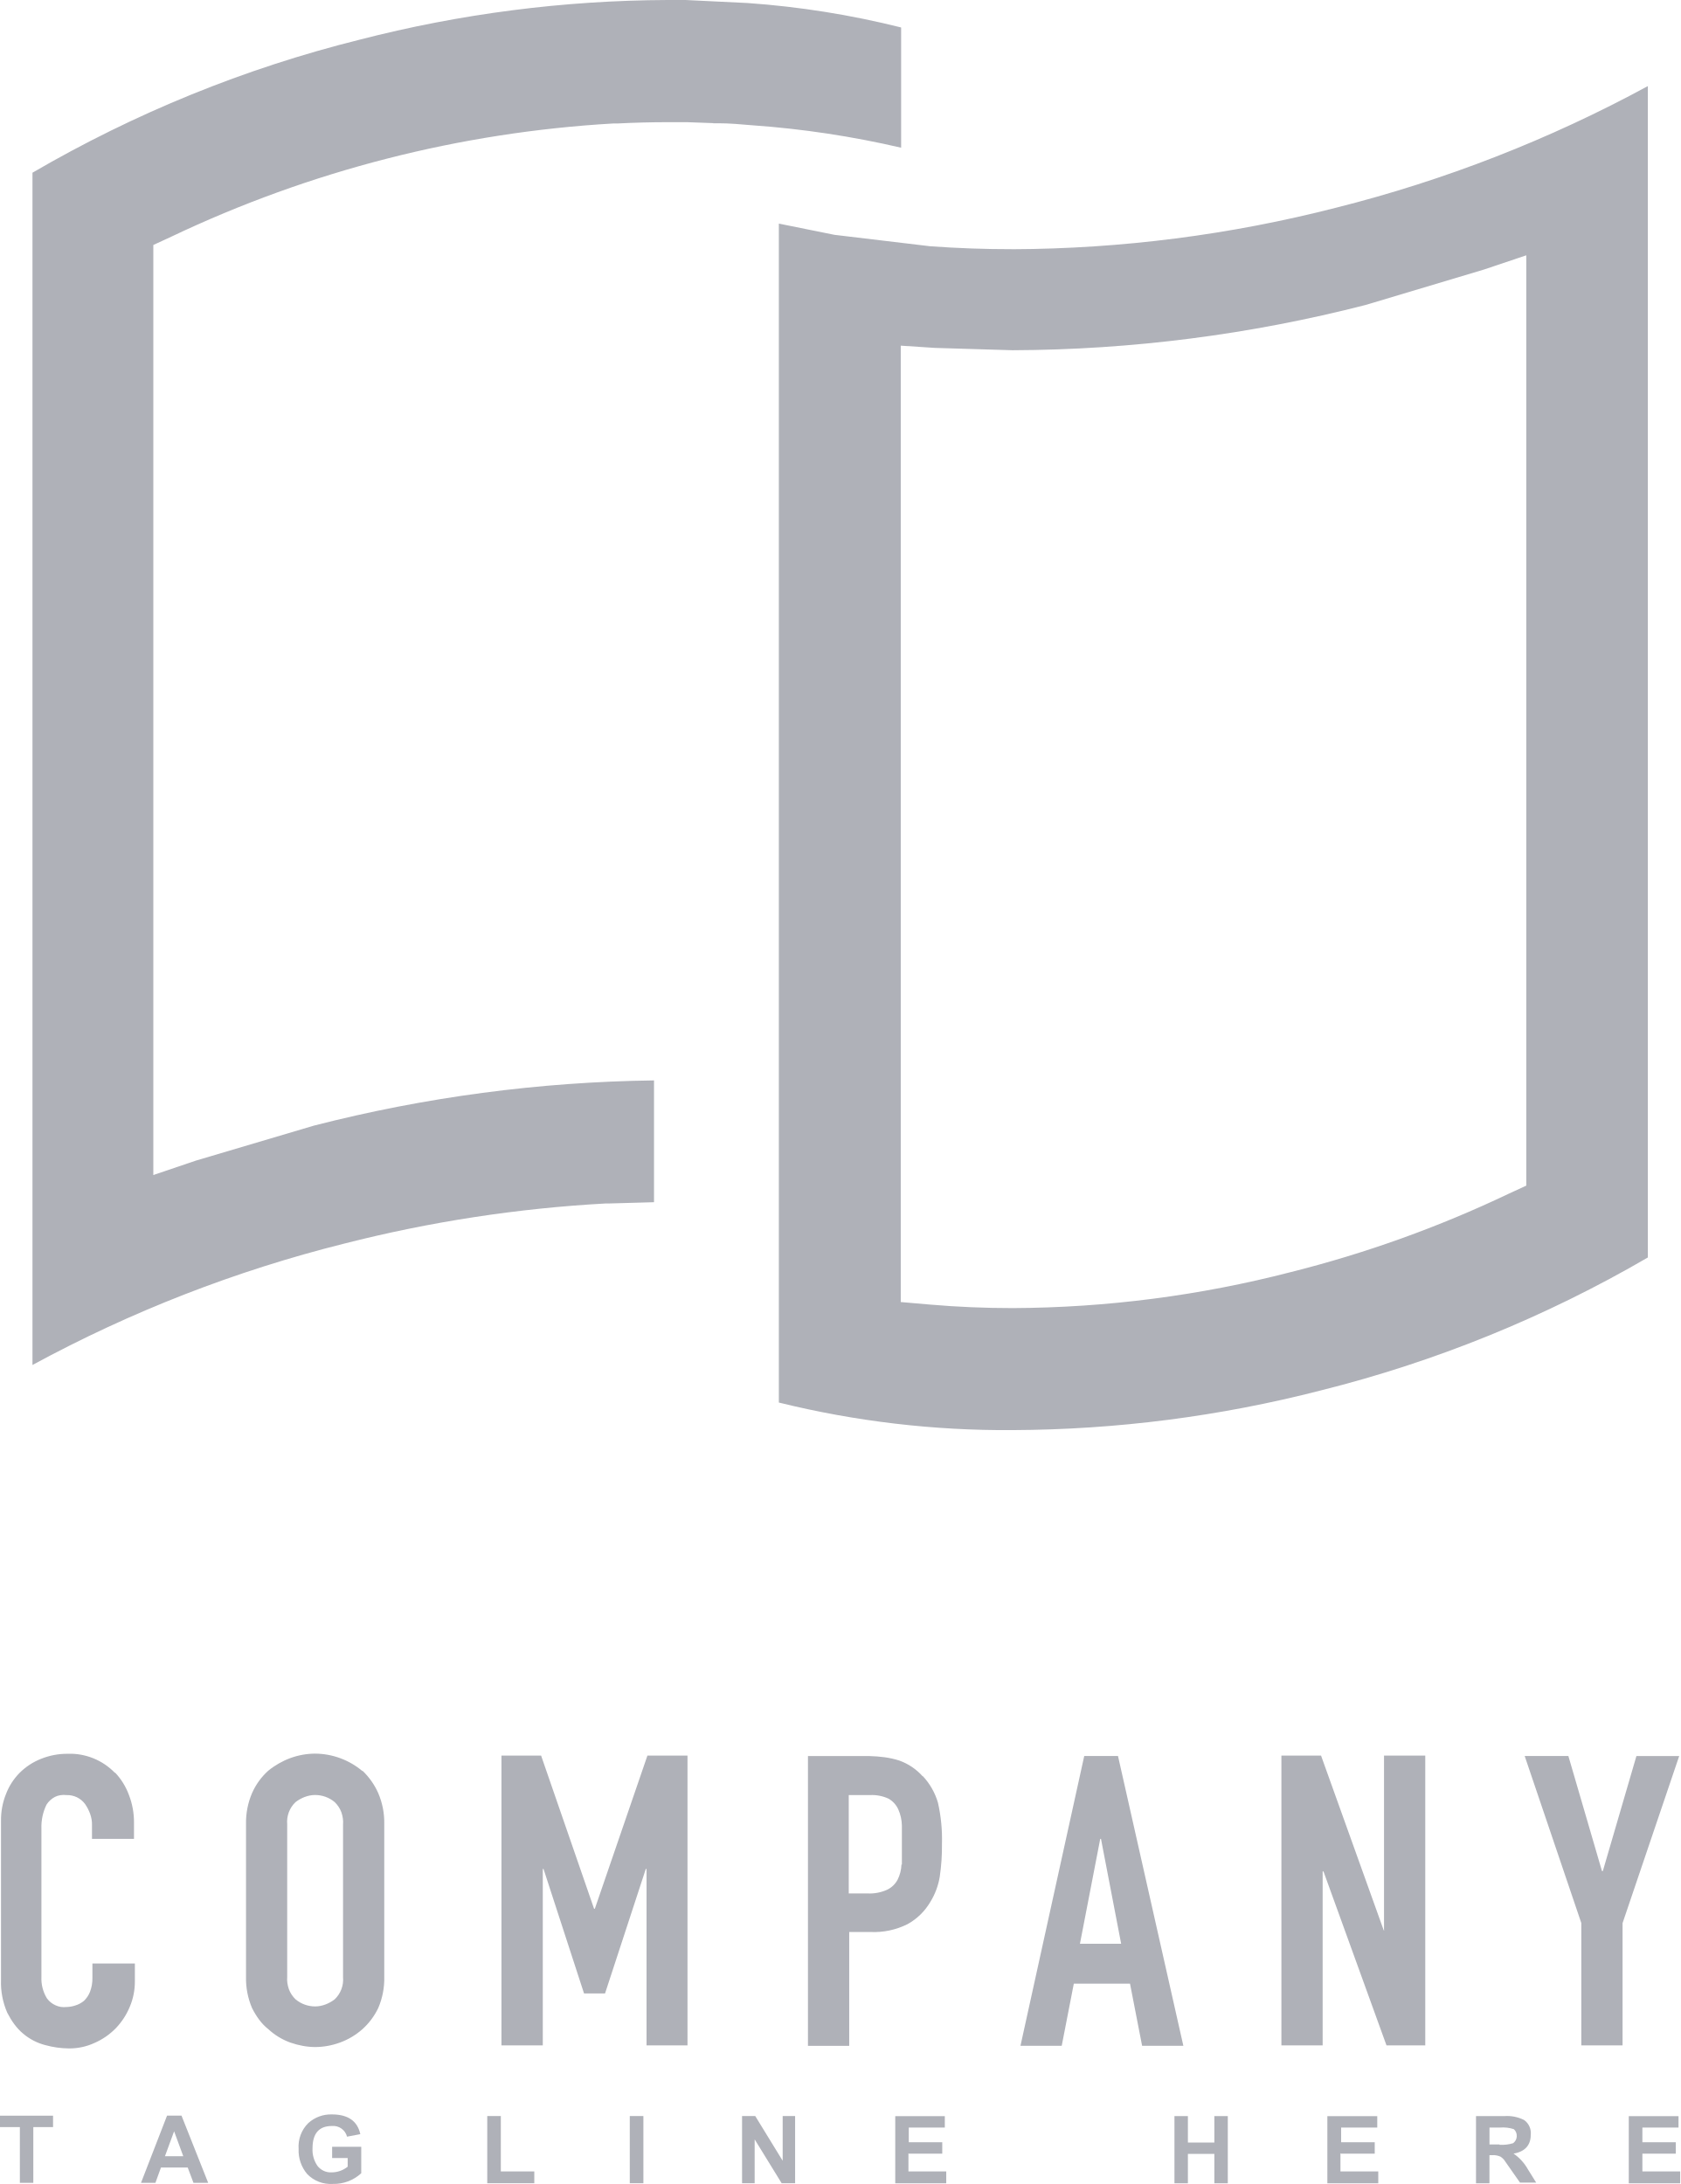
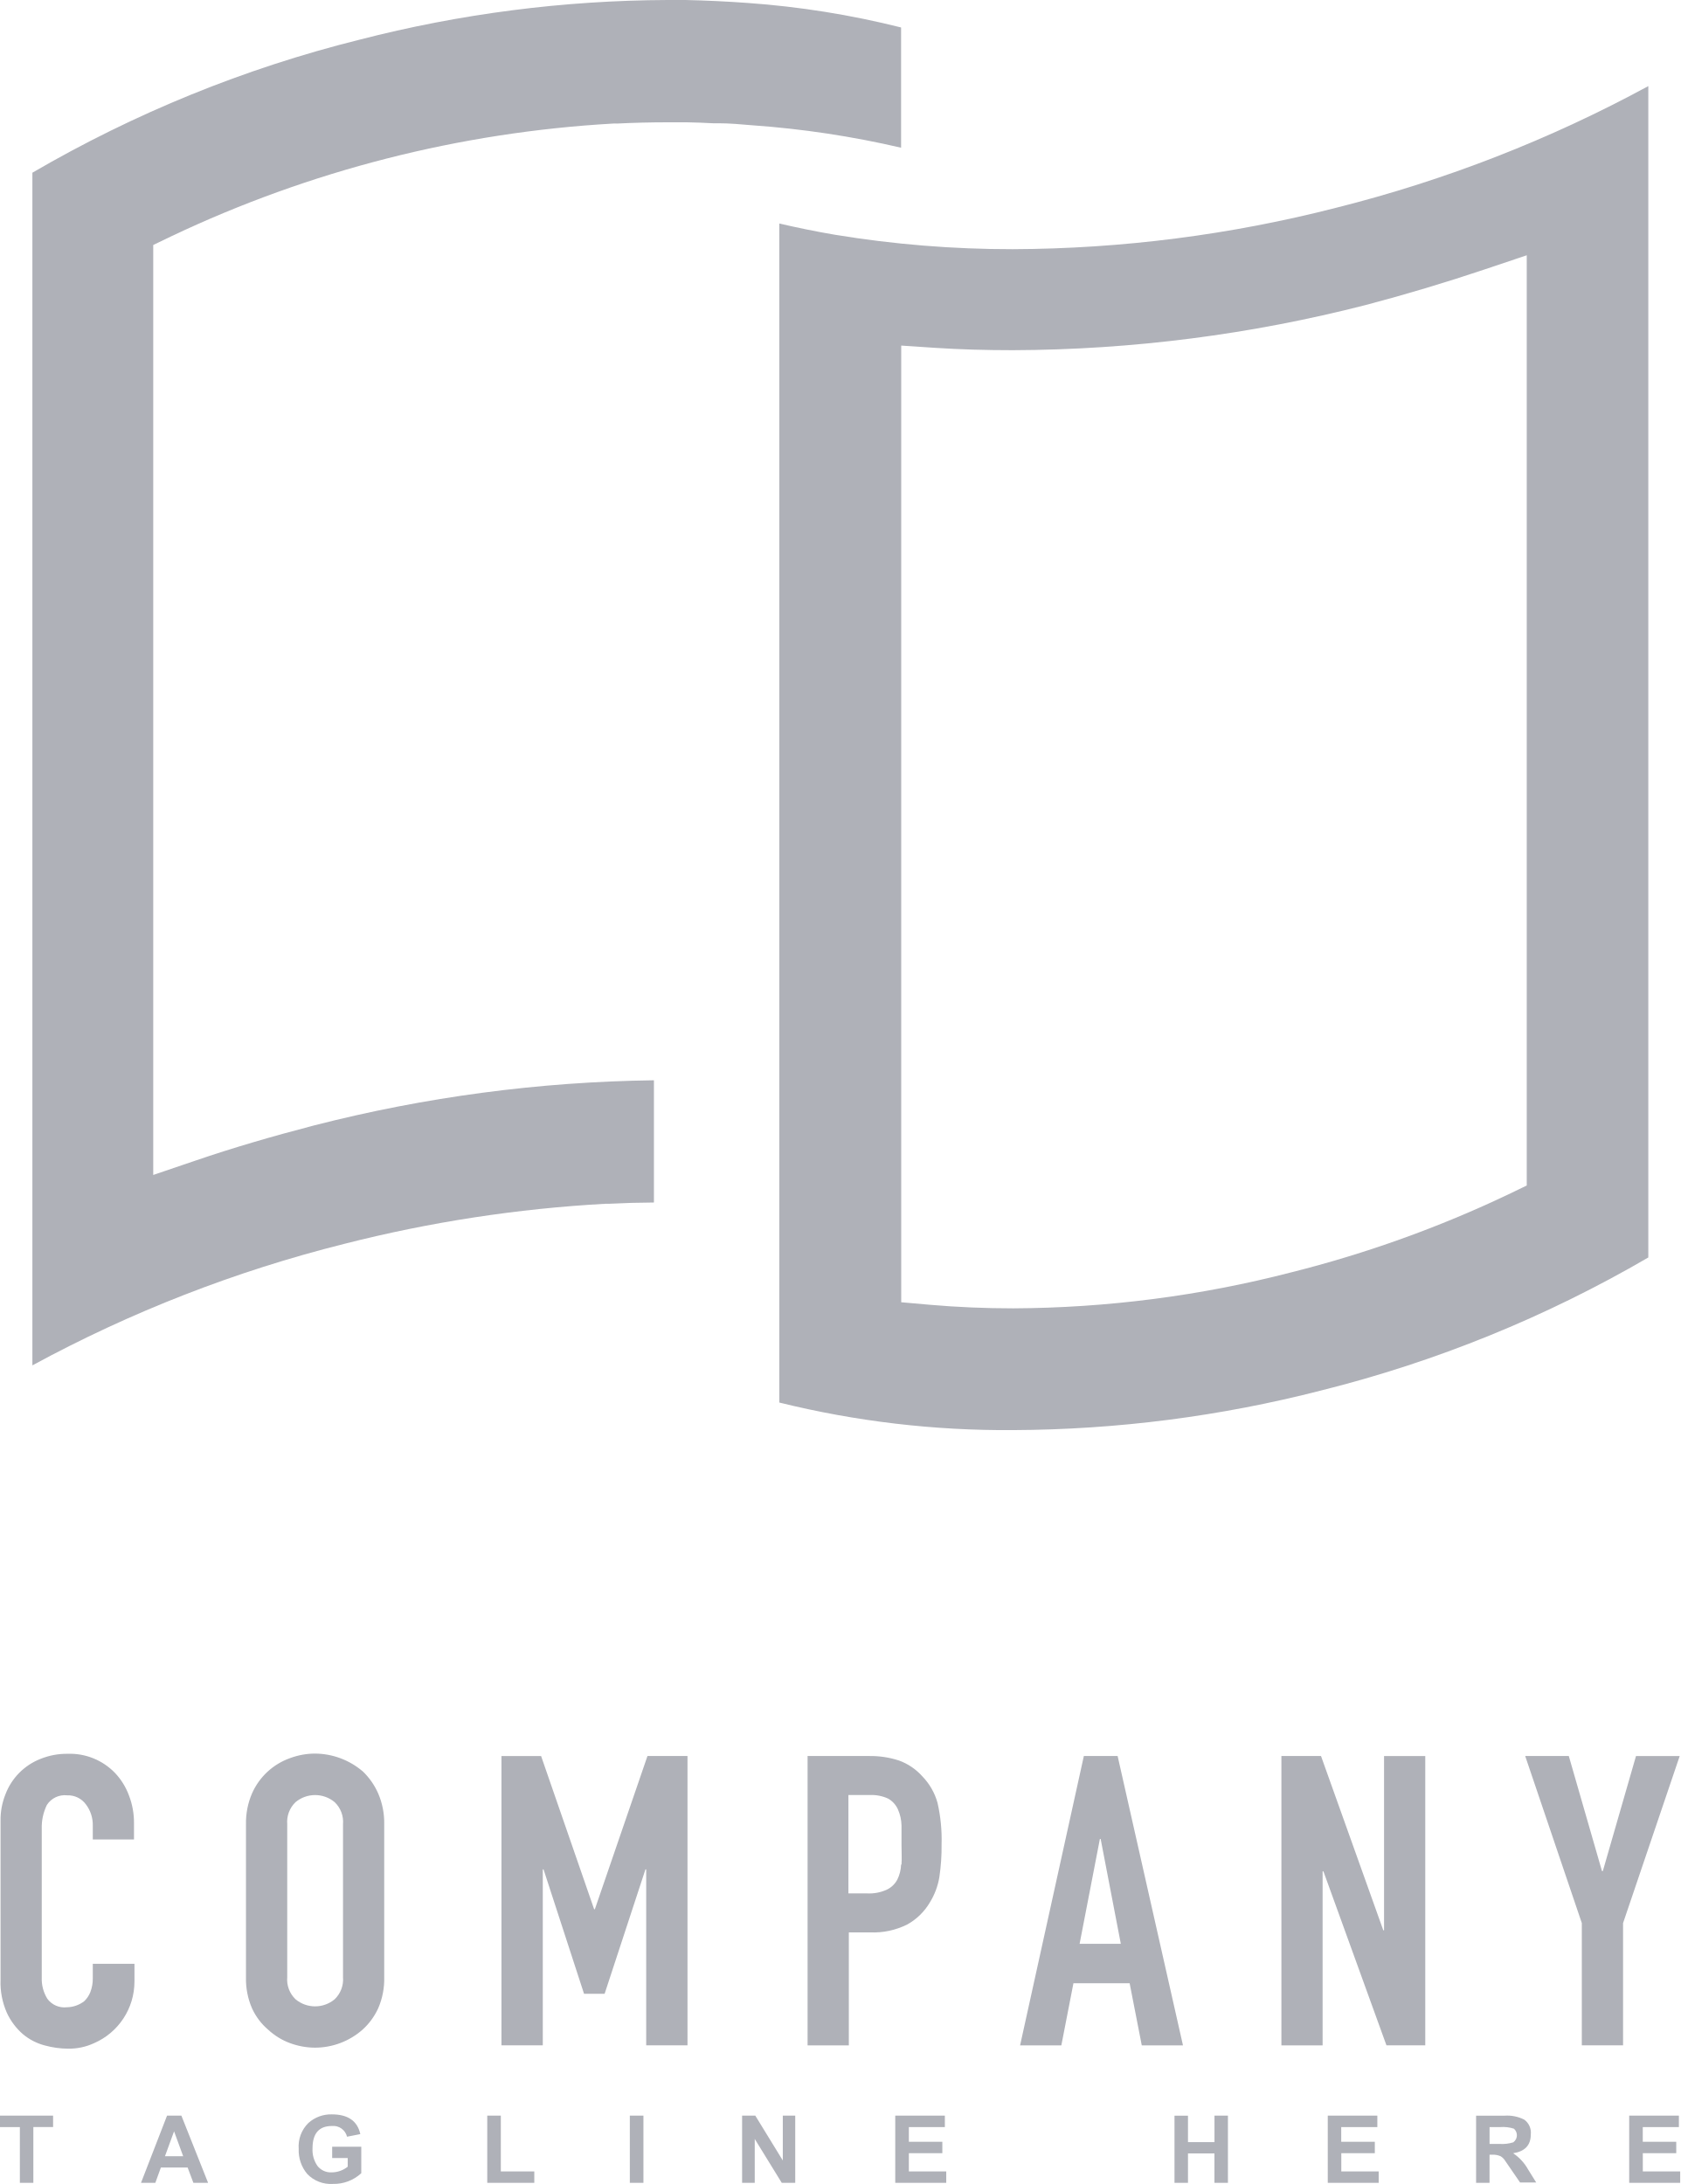
- <svg xmlns="http://www.w3.org/2000/svg" width="40" height="52" fill="#afb1b8">
-   <path d="M16.977 2.935h.137c.253 0 .526.025.797.048 1.193.084 2.377.263 3.542.534V.654a21.09 21.09 0 0 0-3.655-.582L16.32 0h-.427c-2.475.01-4.94.327-7.336.946-2.73.68-5.35 1.747-7.784 3.166V32.5a31.59 31.59 0 0 1 7.42-2.89 32.36 32.36 0 0 1 6.228-.956h.084l1.065-.03v-2.9A34.33 34.33 0 0 0 7.475 26.8l-2.813.834-1.012.343V5.833l.433-.2A28.29 28.29 0 0 1 14.599 2.94c.03-.002.06-.002.1 0a23.94 23.94 0 0 1 1.204-.031h.455l.63.023zM24.1 5.933a26.64 26.64 0 0 1-1.958-.07l-2.277-.272-1.323-.267v28.07c1.82.45 3.7.67 5.565.656 2.475-.01 4.94-.327 7.336-.944 2.73-.682 5.352-1.748 7.787-3.166V2.05a31.8 31.8 0 0 1-7.417 2.894 31.5 31.5 0 0 1-7.713.99zm11.224.486l1.012-.34v22.15l-.433.2a27.76 27.76 0 0 1-5.173 1.859 26.88 26.88 0 0 1-6.62.857 22.81 22.81 0 0 1-1.973-.084l-.693-.06V8.23l.807.053 1.854.056c2.836-.01 5.66-.372 8.406-1.078l2.813-.842zM2.737 42.212a1.49 1.49 0 0 0-.515-.348c-.194-.078-.402-.115-.6-.107a1.66 1.66 0 0 0-.65.122 1.5 1.5 0 0 0-.506.333 1.45 1.45 0 0 0-.326.51 1.65 1.65 0 0 0-.116.628v3.794a1.79 1.79 0 0 0 .149.778c.1.194.22.368.38.5a1.33 1.33 0 0 0 .521.27 2.17 2.17 0 0 0 .567.08 1.42 1.42 0 0 0 .612-.132 1.6 1.6 0 0 0 .506-.351 1.65 1.65 0 0 0 .331-.509 1.53 1.53 0 0 0 .121-.605v-.425H2.2v.338a.88.88 0 0 1-.058.338.61.61 0 0 1-.144.214.6.6 0 0 1-.207.11.73.73 0 0 1-.207.036c-.1.01-.178-.003-.26-.04a.51.51 0 0 1-.206-.165.9.9 0 0 1-.132-.509v-3.537a1.21 1.21 0 0 1 .121-.567.53.53 0 0 1 .2-.184c.076-.04.18-.056.276-.044.085-.003.17.015.248.052a.53.53 0 0 1 .195.162c.1.146.17.325.164.5v.328h1V43.4a1.79 1.79 0 0 0-.121-.664 1.56 1.56 0 0 0-.331-.534zm5.893-.042c-.316-.267-.715-.414-1.128-.417-.202.001-.402.037-.592.107a1.84 1.84 0 0 0-.524.3 1.56 1.56 0 0 0-.385.532 1.77 1.77 0 0 0-.144.735v3.64a1.78 1.78 0 0 0 .144.745c.1.196.22.37.385.5a1.55 1.55 0 0 0 .524.32c.2.07.4.106.592.107a1.73 1.73 0 0 0 .592-.107 1.65 1.65 0 0 0 .536-.32c.156-.14.286-.315.374-.5a1.77 1.77 0 0 0 .144-.745v-3.64a1.77 1.77 0 0 0-.144-.735c-.088-.2-.216-.38-.374-.532zm-.463 4.905a.65.65 0 0 1-.198.527c-.13.1-.296.17-.467.17s-.336-.06-.467-.17a.65.65 0 0 1-.158-.241c-.034-.1-.048-.2-.04-.286v-3.64a.65.65 0 0 1 .198-.527c.13-.1.296-.17.467-.17s.336.06.467.17a.65.65 0 0 1 .158.241c.034.1.048.2.04.286v3.64zm8.2 1.625v-6.9h-.954l-1.252 3.647h-.018L12.882 41.8h-.944v6.9h.984v-4.2h.018l.964 2.963h.5l.97-2.963h.018v4.2h.984zm5.6-6.406a1.36 1.36 0 0 0-.557-.376c-.23-.075-.47-.1-.713-.107h-1.462v6.9h.982V46h.506a1.79 1.79 0 0 0 .885-.188 1.43 1.43 0 0 0 .539-.526 1.65 1.65 0 0 0 .225-.6 4.9 4.9 0 0 0 .053-.783 3.93 3.93 0 0 0-.096-.984 1.57 1.57 0 0 0-.362-.633zm-.506 2.1a.87.87 0 0 1-.091.359.55.55 0 0 1-.253.242 1.01 1.01 0 0 1-.463.087h-.448V42.74h.506a.94.94 0 0 1 .443.086.56.56 0 0 1 .23.254c.054.12.083.252.086.384v.93h-.01zm5.155-2.584h-.804l-1.518 6.9h.982l.288-1.48h1.338l.288 1.48h.982l-1.556-6.9zm-.906 4.47l.483-2.497h.018l.48 2.497H25.7zm7.25-.32h-.018L31.45 41.8h-.944v6.9h.982v-4.142h.02l1.5 4.142h.923v-6.9h-.982v4.15zm5.998-4.15l-.8 2.74h-.02l-.8-2.74h-1.04l1.348 3.977V48.7h.982v-2.912l1.348-3.977h-1.04zM0 50.645h.473v1.327h.32v-1.327h.47v-.272H0v.272zm3.977-.273l-.62 1.6H3.7l.132-.364h.637l.137.364h.35l-.635-1.6h-.342zm-.05.966l.218-.593.218.593h-.435zm3.98.044h.37v.206a.61.61 0 0 1-.38.135.39.39 0 0 1-.188-.035.41.41 0 0 1-.15-.118.67.67 0 0 1-.119-.417c0-.356.154-.534.46-.534a.34.34 0 0 1 .362.254l.316-.06c-.068-.313-.293-.47-.678-.47-.206-.006-.406.068-.56.206a.78.78 0 0 0-.183.282c-.04.106-.056.22-.048.333-.01.22.064.433.205.6.078.08.173.144.278.184a.79.79 0 0 0 .33.05.96.96 0 0 0 .678-.254v-.63h-.693v.27zm4.014-1H11.6v1.6h1.12V51.7h-.797v-1.327zm3.396 0h-.324v1.6h.324v-1.6zm3.318 1.068l-.655-1.068h-.314v1.6h.3v-1.045l.643 1.045h.32v-1.6h-.296v1.068zm3-.172h.797v-.272h-.797v-.35h.858v-.272h-1.18v1.6h1.214V51.7h-.9v-.432zm7.275-.265h-.63v-.63h-.32v1.6h.32v-.7h.63v.7h.32v-1.6h-.32v.63zm3.018.265h.8v-.272h-.8v-.35h.86v-.272H31.6v1.6h1.212V51.7h-.9v-.432zm4.094 0c.278-.043.42-.2.42-.445.008-.068-.002-.137-.03-.2a.38.38 0 0 0-.127-.156.9.9 0 0 0-.468-.094h-.678v1.6h.32v-.67h.063a.43.43 0 0 1 .2.036c.047.03.086.07.114.117l.35.5h.385l-.195-.313c-.086-.154-.207-.286-.354-.384zm-.324-.22h-.238v-.402h.253a.84.84 0 0 1 .326.038c.023.02.042.046.054.075s.018.06.016.1a.21.21 0 0 1-.025.089c-.015.028-.036.05-.06.07a.91.91 0 0 1-.326.038zm3.4.22h.797v-.272H39.1v-.35h.86v-.272h-1.184v1.6H40V51.7h-.9v-.432z" />
+ <svg xmlns="http://www.w3.org/2000/svg" width="40" height="52" fill="none">
+   <path d="M16.977 2.935h.136c.253 0 .527.025.797.048 1.193.084 2.377.263 3.542.534V.654A21.09 21.09 0 0017.797.07 29.24 29.24 0 0016.319 0h-.427c-2.475.01-4.94.327-7.337.946-2.73.68-5.35 1.747-7.784 3.166v28.397a31.634 31.634 0 017.42-2.892 32.36 32.36 0 016.228-.956h.084c.351-.018.703-.028 1.065-.03v-2.91a34.328 34.328 0 00-8.095 1.076c-.98.255-1.925.53-2.813.834l-1.012.344V5.833l.432-.208a28.275 28.275 0 0110.516-2.683.627.627 0 01.091 0c.403-.02.808-.03 1.205-.03h.455c.21.005.42.01.63.023z" fill="#AFB1B8" />
+   <path d="M24.111 5.933a25.915 25.915 0 01-4.235-.344c-.45-.076-.893-.168-1.323-.267v28.072c1.82.45 3.69.67 5.566.656a29.943 29.943 0 007.336-.944 29.814 29.814 0 007.786-3.166V2.05a31.774 31.774 0 01-7.417 2.893c-2.52.648-5.111.98-7.713.99zm11.224.485l1.012-.34v22.148l-.432.209a27.761 27.761 0 01-5.174 1.859c-2.163.56-4.386.847-6.62.857-.668 0-1.33-.028-1.973-.084l-.693-.061V8.228l.807.054c.587.038 1.194.056 1.854.056a34.263 34.263 0 008.406-1.078 44.55 44.55 0 002.813-.842zM2.737 42.212a1.492 1.492 0 00-1.125-.455 1.673 1.673 0 00-.65.122 1.463 1.463 0 00-.832.842c-.08.2-.12.413-.117.628v3.794c-.01.267.042.533.149.778.09.195.219.368.38.509.151.127.33.22.52.27.185.051.376.078.567.078.212.002.42-.043.612-.132a1.599 1.599 0 00.96-1.465v-.424h-.992v.338a.881.881 0 01-.059.338.608.608 0 01-.144.214.697.697 0 01-.415.145.503.503 0 01-.465-.204.899.899 0 01-.132-.508v-3.538c-.006-.196.036-.39.122-.567a.507.507 0 01.485-.229.527.527 0 01.443.214.806.806 0 01.165.509v.328h.981v-.387a1.788 1.788 0 00-.121-.664 1.562 1.562 0 00-.332-.534zM8.629 42.17a1.765 1.765 0 00-1.129-.418c-.202 0-.402.037-.592.107A1.559 1.559 0 006 42.7c-.1.231-.149.482-.144.735v3.638c-.007.256.042.51.144.745.09.196.221.37.385.509.151.14.33.25.523.32.19.07.39.106.592.107a1.714 1.714 0 001.129-.427c.158-.142.285-.315.374-.509.102-.234.151-.489.144-.745v-3.639a1.77 1.77 0 00-.144-.734 1.643 1.643 0 00-.374-.532zm-.463 4.904a.654.654 0 01-.198.527.727.727 0 01-.933 0 .652.652 0 01-.197-.527v-3.639a.654.654 0 01.197-.526.727.727 0 01.933 0 .651.651 0 01.198.526v3.64zM16.367 48.7v-6.89h-.953l-1.252 3.647h-.018l-1.262-3.646h-.944v6.888h.984v-4.19h.018l.964 2.962h.49l.972-2.962h.018v4.19h.983zM21.958 42.294c-.151-.17-.343-.3-.556-.377a2.184 2.184 0 00-.714-.107h-1.462v6.89h.982v-2.691h.506c.306.014.61-.051.885-.188a1.43 1.43 0 00.539-.527c.113-.183.19-.387.225-.6a4.9 4.9 0 00.053-.783c.01-.33-.023-.662-.096-.984a1.465 1.465 0 00-.362-.633zm-.506 2.1a.868.868 0 01-.09.359.552.552 0 01-.254.241 1.006 1.006 0 01-.463.087h-.447v-2.342h.505a.942.942 0 01.443.086.556.556 0 01.23.254c.054.121.083.252.086.384v.458c0 .16.01.326 0 .473h-.01zM26.607 41.81h-.804l-1.518 6.89h.982l.288-1.48h1.338l.289 1.48h.981l-1.556-6.89zm-.905 4.471l.483-2.497h.018l.48 2.497h-.981zM32.95 45.96h-.018l-1.483-4.15h-.943v6.89h.981v-4.143h.02l1.5 4.142h.924v-6.888h-.981v4.15zM38.948 41.81l-.79 2.74h-.02l-.79-2.74H36.31l1.348 3.978v2.911h.982v-2.911l1.348-3.977h-1.04zM0 50.645h.473v1.327h.321v-1.328h.47v-.272H0v.273zM3.977 50.372l-.62 1.6h.341l.132-.364h.637l.137.364h.35l-.636-1.6h-.341zm-.05.967l.217-.593.217.593h-.435zM7.908 51.382h.37v.206a.613.613 0 01-.38.135.404.404 0 01-.34-.153.669.669 0 01-.118-.417c0-.356.154-.534.46-.534a.337.337 0 01.362.255l.316-.062c-.068-.312-.293-.47-.678-.47a.804.804 0 00-.559.206.78.78 0 00-.23.615.873.873 0 00.205.6.776.776 0 00.607.235.96.96 0 00.678-.255v-.63h-.693v.27zM11.922 50.372H11.6v1.6h1.12V51.7h-.797v-1.328zM15.318 50.372h-.324v1.6h.324v-1.6zM18.636 51.44l-.655-1.068h-.314v1.6h.301v-1.045l.643 1.045h.321v-1.6h-.296v1.069zM21.637 51.267h.797v-.272h-.797v-.35h.857v-.273h-1.181v1.6h1.214V51.7h-.89v-.433zM28.912 51.003h-.63v-.63h-.321v1.599h.321v-.7h.63v.7h.321v-1.6h-.32v.631zM31.93 51.267h.8v-.272h-.8v-.35h.86v-.273H31.61v1.6h1.212V51.7h-.89v-.433zM36.023 51.268c.279-.044.42-.191.42-.445a.383.383 0 00-.156-.356.904.904 0 00-.468-.094h-.678v1.599h.32v-.669h.064a.432.432 0 01.2.036c.047.029.086.069.114.117l.349.508h.384l-.194-.312a1.114 1.114 0 00-.355-.384zm-.323-.222h-.238v-.401h.253a.84.84 0 01.326.038.208.208 0 01.046.255.208.208 0 01-.061.07.912.912 0 01-.326.038zM39.11 51.267h.796v-.272h-.797v-.35h.86v-.273h-1.183v1.6H40V51.7h-.89v-.433z" fill="#AFB1B8" />
</svg>
